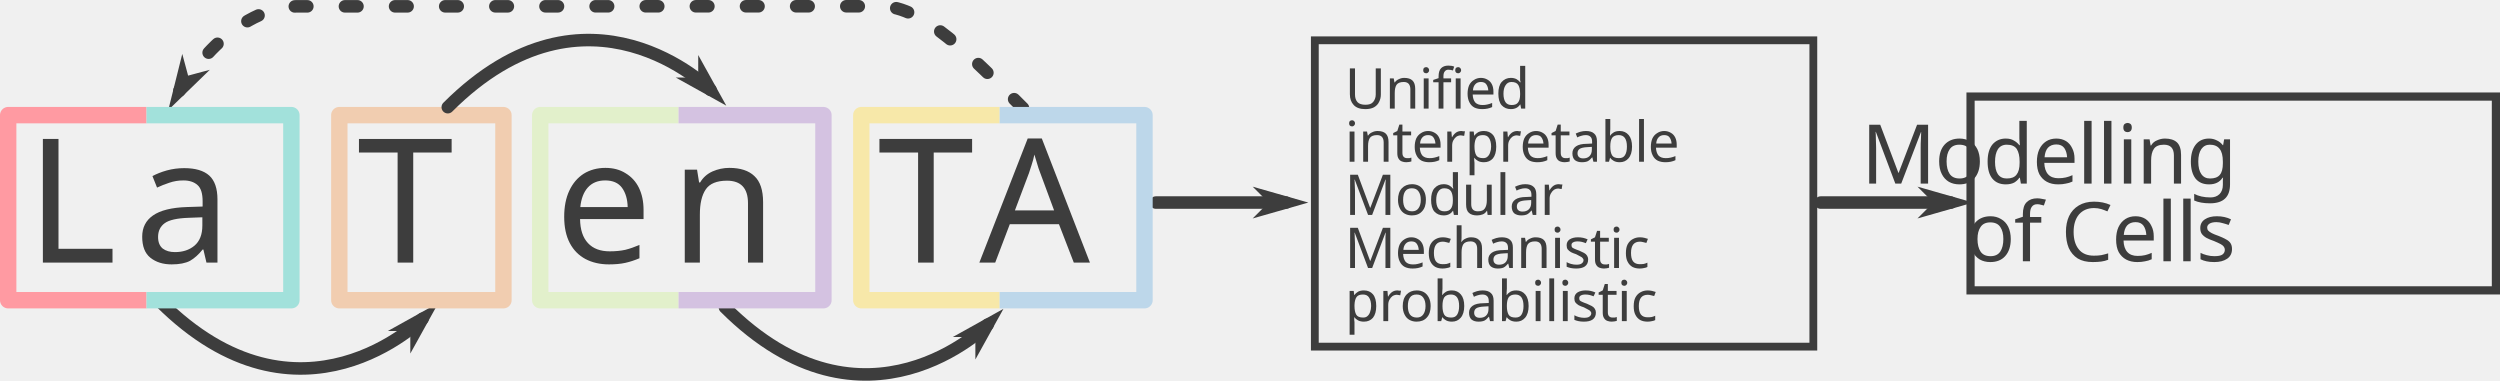
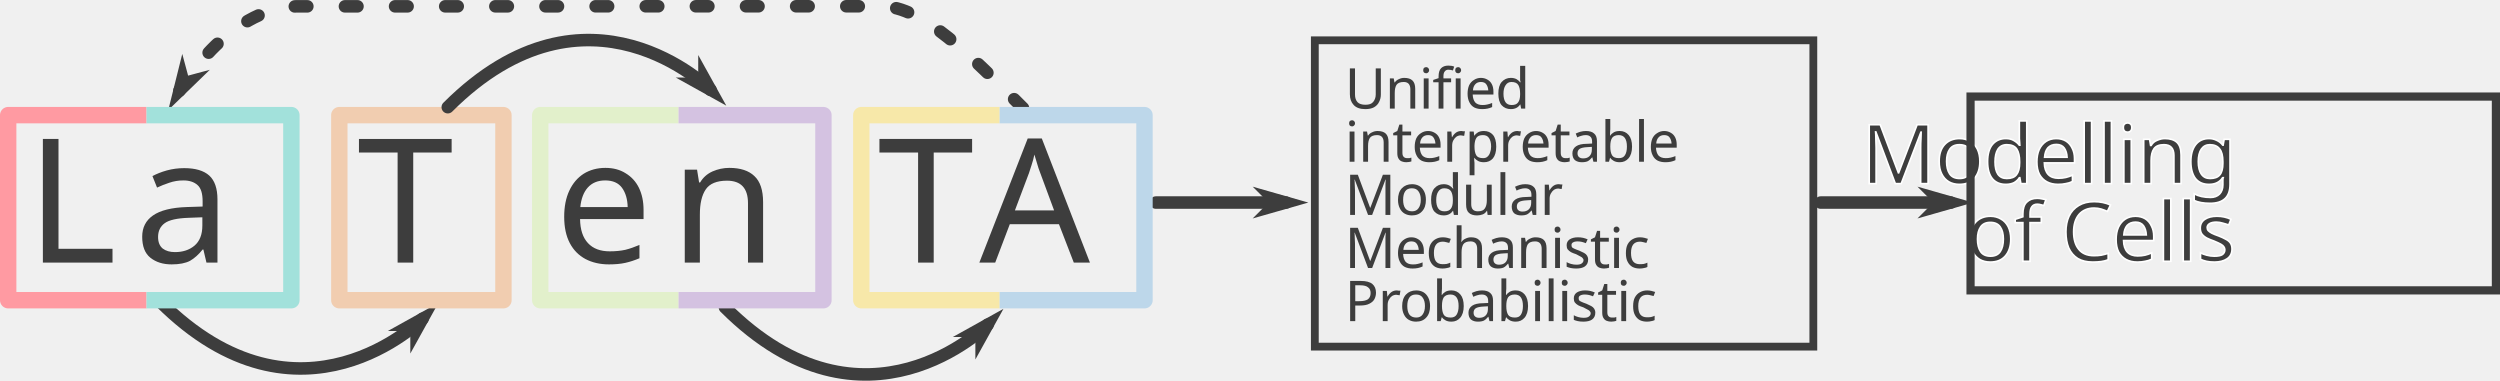
- <svg xmlns="http://www.w3.org/2000/svg" width="152.596mm" height="23.232mm" viewBox="0 0 152.596 23.232" version="1.1" id="svg8">
+ <svg xmlns="http://www.w3.org/2000/svg" xmlns:xlink="http://www.w3.org/1999/xlink" id="svg8" version="1.1" viewBox="0 0 152.596 23.232" height="23.232mm" width="152.596mm">
  <defs id="defs2">
-     <marker orient="auto" refY="0" refX="0" id="Arrow1Send" style="overflow:visible">
-       <path id="path1040" d="M 0,0 5,-5 -12.5,0 5,5 Z" style="fill:#3d3d3d;fill-opacity:1;fill-rule:evenodd;stroke:#3d3d3d;stroke-width:1pt;stroke-opacity:1" transform="matrix(-0.2,0,0,-0.2,-1.2,0)" />
+     <linearGradient id="linearGradient964">
+       <stop id="stop960" offset="0" style="stop-color:#000000;stop-opacity:1;" />
+       <stop id="stop962" offset="1" style="stop-color:#000000;stop-opacity:0;" />
+     </linearGradient>
+     <marker style="overflow:visible" id="Arrow1Send" refX="0" refY="0" orient="auto">
+       <path transform="matrix(-0.2,0,0,-0.2,-1.2,0)" style="fill:#3d3d3d;fill-opacity:1;fill-rule:evenodd;stroke:#3d3d3d;stroke-width:1pt;stroke-opacity:1" d="M 0,0 5,-5 -12.5,0 5,5 Z" id="path1040" />
    </marker>
-     <marker orient="auto" refY="0" refX="0" id="Arrow1Send-6" style="overflow:visible">
-       <path id="path1040-2" d="M 0,0 5,-5 -12.5,0 5,5 Z" style="fill:#3d3d3d;fill-opacity:1;fill-rule:evenodd;stroke:#3d3d3d;stroke-width:1pt;stroke-opacity:1" transform="matrix(-0.2,0,0,-0.2,-1.2,0)" />
+     <marker style="overflow:visible" id="Arrow1Send-6" refX="0" refY="0" orient="auto">
+       <path transform="matrix(-0.2,0,0,-0.2,-1.2,0)" style="fill:#3d3d3d;fill-opacity:1;fill-rule:evenodd;stroke:#3d3d3d;stroke-width:1pt;stroke-opacity:1" d="M 0,0 5,-5 -12.5,0 5,5 Z" id="path1040-2" />
    </marker>
-     <marker orient="auto" refY="0" refX="0" id="Arrow1Send-6-1-9" style="overflow:visible">
-       <path id="path1040-2-8-2" d="M 0,0 5,-5 -12.5,0 5,5 Z" style="fill:#3d3d3d;fill-opacity:1;fill-rule:evenodd;stroke:#3d3d3d;stroke-width:1pt;stroke-opacity:1" transform="matrix(-0.2,0,0,-0.2,-1.2,0)" />
+     <marker style="overflow:visible" id="Arrow1Send-6-1-9" refX="0" refY="0" orient="auto">
+       <path transform="matrix(-0.2,0,0,-0.2,-1.2,0)" style="fill:#3d3d3d;fill-opacity:1;fill-rule:evenodd;stroke:#3d3d3d;stroke-width:1pt;stroke-opacity:1" d="M 0,0 5,-5 -12.5,0 5,5 Z" id="path1040-2-8-2" />
    </marker>
-     <marker orient="auto" refY="0" refX="0" id="Arrow1Send-6-5" style="overflow:visible">
-       <path id="path1040-2-9" d="M 0,0 5,-5 -12.5,0 5,5 Z" style="fill:#3d3d3d;fill-opacity:1;fill-rule:evenodd;stroke:#3d3d3d;stroke-width:1pt;stroke-opacity:1" transform="matrix(-0.2,0,0,-0.2,-1.2,0)" />
+     <marker style="overflow:visible" id="Arrow1Send-6-5" refX="0" refY="0" orient="auto">
+       <path transform="matrix(-0.2,0,0,-0.2,-1.2,0)" style="fill:#3d3d3d;fill-opacity:1;fill-rule:evenodd;stroke:#3d3d3d;stroke-width:1pt;stroke-opacity:1" d="M 0,0 5,-5 -12.5,0 5,5 Z" id="path1040-2-9" />
    </marker>
-     <marker style="overflow:visible" id="Arrow1Send-6-4" refX="0" refY="0" orient="auto">
-       <path transform="matrix(-0.2,0,0,-0.2,-1.2,0)" style="fill:#3d3d3d;fill-opacity:1;fill-rule:evenodd;stroke:#3d3d3d;stroke-width:1pt;stroke-opacity:1" d="M 0,0 5,-5 -12.5,0 5,5 Z" id="path1040-2-7" />
+     <marker orient="auto" refY="0" refX="0" id="Arrow1Send-6-4" style="overflow:visible">
+       <path id="path1040-2-7" d="M 0,0 5,-5 -12.5,0 5,5 Z" style="fill:#3d3d3d;fill-opacity:1;fill-rule:evenodd;stroke:#3d3d3d;stroke-width:1pt;stroke-opacity:1" transform="matrix(-0.2,0,0,-0.2,-1.2,0)" />
    </marker>
-     <marker orient="auto" refY="0" refX="0" id="Arrow1Send-6-4-6" style="overflow:visible">
-       <path id="path1040-2-7-7" d="M 0,0 5,-5 -12.5,0 5,5 Z" style="fill:#3d3d3d;fill-opacity:1;fill-rule:evenodd;stroke:#3d3d3d;stroke-width:1pt;stroke-opacity:1" transform="matrix(-0.2,0,0,-0.2,-1.2,0)" />
+     <marker style="overflow:visible" id="Arrow1Send-6-4-6" refX="0" refY="0" orient="auto">
+       <path transform="matrix(-0.2,0,0,-0.2,-1.2,0)" style="fill:#3d3d3d;fill-opacity:1;fill-rule:evenodd;stroke:#3d3d3d;stroke-width:1pt;stroke-opacity:1" d="M 0,0 5,-5 -12.5,0 5,5 Z" id="path1040-2-7-7" />
    </marker>
-     <marker style="overflow:visible" id="Arrow1Send-6-4-6-9" refX="0" refY="0" orient="auto">
-       <path transform="matrix(-0.2,0,0,-0.2,-1.2,0)" style="fill:#3d3d3d;fill-opacity:1;fill-rule:evenodd;stroke:#3d3d3d;stroke-width:1pt;stroke-opacity:1" d="M 0,0 5,-5 -12.5,0 5,5 Z" id="path1040-2-7-7-9" />
+     <marker orient="auto" refY="0" refX="0" id="Arrow1Send-6-4-6-9" style="overflow:visible">
+       <path id="path1040-2-7-7-9" d="M 0,0 5,-5 -12.5,0 5,5 Z" style="fill:#3d3d3d;fill-opacity:1;fill-rule:evenodd;stroke:#3d3d3d;stroke-width:1pt;stroke-opacity:1" transform="matrix(-0.2,0,0,-0.2,-1.2,0)" />
    </marker>
-     <marker style="overflow:visible" id="Arrow1Send-6-4-6-6" refX="0" refY="0" orient="auto">
-       <path transform="matrix(-0.2,0,0,-0.2,-1.2,0)" style="fill:#3d3d3d;fill-opacity:1;fill-rule:evenodd;stroke:#3d3d3d;stroke-width:1pt;stroke-opacity:1" d="M 0,0 5,-5 -12.5,0 5,5 Z" id="path1040-2-7-7-1" />
+     <marker orient="auto" refY="0" refX="0" id="Arrow1Send-6-4-6-6" style="overflow:visible">
+       <path id="path1040-2-7-7-1" d="M 0,0 5,-5 -12.5,0 5,5 Z" style="fill:#3d3d3d;fill-opacity:1;fill-rule:evenodd;stroke:#3d3d3d;stroke-width:1pt;stroke-opacity:1" transform="matrix(-0.2,0,0,-0.2,-1.2,0)" />
    </marker>
-     <marker style="overflow:visible" id="Arrow1Send-6-4-6-5" refX="0" refY="0" orient="auto">
-       <path transform="matrix(-0.2,0,0,-0.2,-1.2,0)" style="fill:#3d3d3d;fill-opacity:1;fill-rule:evenodd;stroke:#3d3d3d;stroke-width:1pt;stroke-opacity:1" d="M 0,0 5,-5 -12.5,0 5,5 Z" id="path1040-2-7-7-3" />
+     <marker orient="auto" refY="0" refX="0" id="Arrow1Send-6-4-6-5" style="overflow:visible">
+       <path id="path1040-2-7-7-3" d="M 0,0 5,-5 -12.5,0 5,5 Z" style="fill:#3d3d3d;fill-opacity:1;fill-rule:evenodd;stroke:#3d3d3d;stroke-width:1pt;stroke-opacity:1" transform="matrix(-0.2,0,0,-0.2,-1.2,0)" />
    </marker>
+     <linearGradient gradientUnits="userSpaceOnUse" y2="12.033" x2="109.109" y1="12.033" x1="82.196" id="linearGradient966" xlink:href="#linearGradient964" />
  </defs>
-   <g style="display:none" id="layer2">
-     <rect style="fill:#ffffff;fill-opacity:0.01;stroke:none;stroke-width:0.517" id="rect901" width="73.198" height="73.198" x="-1.621" y="-24.602" />
+   <g id="layer2" style="display:none">
+     <rect y="-24.602" x="-1.621" height="73.198" width="73.198" id="rect901" style="fill:#ffffff;fill-opacity:0.01;stroke:none;stroke-width:0.517" />
  </g>
-   <g style="display:inline" id="layer3">
-     <rect y="2.459" x="80.255" height="18.697" width="30.428" id="rect910-7-5-9-0" style="opacity:1;fill:#eeeeee;fill-opacity:1;stroke:#3d3d3d;stroke-width:0.476;stroke-linecap:round;stroke-linejoin:miter;stroke-miterlimit:4;stroke-dasharray:none;stroke-dashoffset:0;stroke-opacity:1" />
-     <path style="opacity:1;fill:none;fill-opacity:1;stroke:#3d3d3d;stroke-width:0.765;stroke-linecap:round;stroke-linejoin:miter;stroke-miterlimit:4;stroke-dasharray:none;stroke-dashoffset:0;stroke-opacity:1;marker-end:url(#Arrow1Send-6-4-6)" d="m 70.554,12.364 h 7.939" id="path1013-6-8" />
-     <text id="text887-3-5-6-0-4" y="6.629" x="82.083" style="font-style:normal;font-weight:normal;font-size:8.596px;line-height:0.3;font-family:sans-serif;letter-spacing:-0.059px;word-spacing:0px;fill:#3d3d3d;fill-opacity:1;stroke:none;stroke-width:0.186" xml:space="preserve">
-       <tspan style="font-style:normal;font-variant:normal;font-weight:normal;font-stretch:normal;font-size:3.438px;line-height:0.3;font-family:'Silverstone Sans';-inkscape-font-specification:'Silverstone Sans';fill:#3d3d3d;fill-opacity:1;stroke-width:0.186" y="6.629" x="82.083" id="tspan885-6-3-2-9-5">Unified</tspan>
-       <tspan id="tspan1031" style="font-style:normal;font-variant:normal;font-weight:normal;font-stretch:normal;font-size:3.438px;line-height:0.3;font-family:'Silverstone Sans';-inkscape-font-specification:'Silverstone Sans';fill:#3d3d3d;fill-opacity:1;stroke-width:0.186" y="9.872" x="82.083">interpretable</tspan>
-       <tspan id="tspan1262" style="font-style:normal;font-variant:normal;font-weight:normal;font-stretch:normal;font-size:3.438px;line-height:0.3;font-family:'Silverstone Sans';-inkscape-font-specification:'Silverstone Sans';fill:#3d3d3d;fill-opacity:1;stroke-width:0.186" y="13.116" x="82.083">Modular</tspan>
-       <tspan id="tspan1029" style="font-style:normal;font-variant:normal;font-weight:normal;font-stretch:normal;font-size:3.438px;line-height:0.3;font-family:'Silverstone Sans';-inkscape-font-specification:'Silverstone Sans';fill:#3d3d3d;fill-opacity:1;stroke-width:0.186" y="16.359" x="82.083">Mechanistic</tspan>
-       <tspan style="font-style:normal;font-variant:normal;font-weight:normal;font-stretch:normal;font-size:3.438px;line-height:0.3;font-family:'Silverstone Sans';-inkscape-font-specification:'Silverstone Sans';fill:#3d3d3d;fill-opacity:1;stroke-width:0.186" y="19.602" x="82.083" id="tspan6737">probabilistic</tspan>
+   <g id="layer3" style="display:inline">
+     <rect style="opacity:1;fill:#eeeeee;fill-opacity:1;stroke:#3d3d3d;stroke-width:0.476;stroke-linecap:round;stroke-linejoin:miter;stroke-miterlimit:4;stroke-dasharray:none;stroke-dashoffset:0;stroke-opacity:1" id="rect910-7-5-9-0" width="30.428" height="18.697" x="80.255" y="2.459" />
+     <path id="path1013-6-8" d="m 70.554,12.364 h 7.939" style="opacity:1;fill:none;fill-opacity:1;stroke:#3d3d3d;stroke-width:0.765;stroke-linecap:round;stroke-linejoin:miter;stroke-miterlimit:4;stroke-dasharray:none;stroke-dashoffset:0;stroke-opacity:1;marker-end:url(#Arrow1Send-6-4-6)" />
+     <text xml:space="preserve" style="font-style:normal;font-weight:normal;font-size:8.596px;line-height:0.3;font-family:sans-serif;letter-spacing:-0.059px;word-spacing:0px;fill:#3d3d3d;fill-opacity:1;stroke:#eeeeee;stroke-width:0.186;stroke-miterlimit:4;stroke-dasharray:none;stroke-opacity:1" x="82.083" y="6.629" id="text887-3-5-6-0-4">
+       <tspan id="tspan885-6-3-2-9-5" x="82.083" y="6.629" style="font-style:normal;font-variant:normal;font-weight:normal;font-stretch:normal;font-size:3.438px;line-height:0.3;font-family:'Silverstone Sans';-inkscape-font-specification:'Silverstone Sans';fill:#3d3d3d;fill-opacity:1;stroke:none;stroke-width:0.186;stroke-miterlimit:4;stroke-dasharray:none;stroke-opacity:1">Unified</tspan>
+       <tspan x="82.083" y="9.872" style="font-style:normal;font-variant:normal;font-weight:normal;font-stretch:normal;font-size:3.438px;line-height:0.3;font-family:'Silverstone Sans';-inkscape-font-specification:'Silverstone Sans';fill:#3d3d3d;fill-opacity:1;stroke:none;stroke-width:0.186;stroke-miterlimit:4;stroke-dasharray:none;stroke-opacity:1" id="tspan1031">interpretable</tspan>
+       <tspan x="82.083" y="13.116" style="font-style:normal;font-variant:normal;font-weight:normal;font-stretch:normal;font-size:3.438px;line-height:0.3;font-family:'Silverstone Sans';-inkscape-font-specification:'Silverstone Sans';fill:#3d3d3d;fill-opacity:1;stroke:none;stroke-width:0.186;stroke-miterlimit:4;stroke-dasharray:none;stroke-opacity:1" id="tspan1262">Modular</tspan>
+       <tspan x="82.083" y="16.359" style="font-style:normal;font-variant:normal;font-weight:normal;font-stretch:normal;font-size:3.438px;line-height:0.3;font-family:'Silverstone Sans';-inkscape-font-specification:'Silverstone Sans';fill:#3d3d3d;fill-opacity:1;stroke:none;stroke-width:0.186;stroke-miterlimit:4;stroke-dasharray:none;stroke-opacity:1" id="tspan1029">Mechanistic</tspan>
+       <tspan id="tspan6737" x="82.083" y="19.602" style="font-style:normal;font-variant:normal;font-weight:normal;font-stretch:normal;font-size:3.438px;line-height:0.3;font-family:'Silverstone Sans';-inkscape-font-specification:'Silverstone Sans';fill:#3d3d3d;fill-opacity:1;stroke:none;stroke-width:0.186;stroke-miterlimit:4;stroke-dasharray:none;stroke-opacity:1">Probabilistic</tspan>
    </text>
-     <text xml:space="preserve" style="font-style:normal;font-weight:normal;font-size:12.567px;line-height:0.3;font-family:sans-serif;letter-spacing:-0.087px;word-spacing:0px;display:inline;fill:#3d3d3d;fill-opacity:1;stroke:none;stroke-width:0.186" x="136.254" y="11.205" id="text887-3-5-6-0-4-3">
-       <tspan id="tspan6737-3" x="136.254" y="11.205" style="font-style:normal;font-variant:normal;font-weight:normal;font-stretch:normal;font-size:5.027px;line-height:0.3;font-family:'Silverstone Sans';-inkscape-font-specification:'Silverstone Sans';text-align:center;text-anchor:middle;fill:#3d3d3d;fill-opacity:1;stroke-width:0.186">Modelling</tspan>
-       <tspan id="tspan1097" x="136.21" y="15.947" style="font-style:normal;font-variant:normal;font-weight:normal;font-stretch:normal;font-size:5.027px;line-height:0.3;font-family:'Silverstone Sans';-inkscape-font-specification:'Silverstone Sans';text-align:center;text-anchor:middle;fill:#3d3d3d;fill-opacity:1;stroke-width:0.186">of Cells</tspan>
+     <text id="text887-3-5-6-0-4-3" y="11.205" x="136.254" style="font-style:normal;font-weight:normal;font-size:12.567px;line-height:0.3;font-family:sans-serif;letter-spacing:-0.087px;word-spacing:0px;display:inline;fill:#3d3d3d;fill-opacity:1;stroke:#ffffff;stroke-width:0.1;stroke-opacity:1;stroke-miterlimit:4;stroke-dasharray:none" xml:space="preserve">
+       <tspan style="font-style:normal;font-variant:normal;font-weight:normal;font-stretch:normal;font-size:5.027px;line-height:0.3;font-family:'Silverstone Sans';-inkscape-font-specification:'Silverstone Sans';text-align:center;text-anchor:middle;fill:#3d3d3d;fill-opacity:1;stroke-width:0.1;stroke:#ffffff;stroke-opacity:1;stroke-miterlimit:4;stroke-dasharray:none" y="11.205" x="136.254" id="tspan6737-3">Modelling</tspan>
+       <tspan style="font-style:normal;font-variant:normal;font-weight:normal;font-stretch:normal;font-size:5.027px;line-height:0.3;font-family:'Silverstone Sans';-inkscape-font-specification:'Silverstone Sans';text-align:center;text-anchor:middle;fill:#3d3d3d;fill-opacity:1;stroke-width:0.1;stroke:#ffffff;stroke-opacity:1;stroke-miterlimit:4;stroke-dasharray:none" y="15.947" x="136.21" id="tspan1097">of Cells</tspan>
    </text>
-     <rect style="display:inline;opacity:1;fill:none;fill-opacity:1;stroke:#3d3d3d;stroke-width:0.5;stroke-linecap:round;stroke-linejoin:miter;stroke-miterlimit:4;stroke-dasharray:none;stroke-dashoffset:0;stroke-opacity:1" id="rect910-7-5-9-0-8" width="32.067" height="11.829" x="120.279" y="5.893" />
-     <path id="path1013-6-8-9" d="m 111.133,12.364 h 7.939" style="display:inline;opacity:1;fill:none;fill-opacity:1;stroke:#3d3d3d;stroke-width:0.765;stroke-linecap:round;stroke-linejoin:miter;stroke-miterlimit:4;stroke-dasharray:none;stroke-dashoffset:0;stroke-opacity:1;marker-end:url(#Arrow1Send-6-4-6-5)" />
+     <rect y="5.893" x="120.279" height="11.829" width="32.067" id="rect910-7-5-9-0-8" style="display:inline;opacity:1;fill:none;fill-opacity:1;stroke:#3d3d3d;stroke-width:0.5;stroke-linecap:round;stroke-linejoin:miter;stroke-miterlimit:4;stroke-dasharray:none;stroke-dashoffset:0;stroke-opacity:1" />
+     <path style="display:inline;opacity:1;fill:none;fill-opacity:1;stroke:#3d3d3d;stroke-width:0.765;stroke-linecap:round;stroke-linejoin:miter;stroke-miterlimit:4;stroke-dasharray:none;stroke-dashoffset:0;stroke-opacity:1;marker-end:url(#Arrow1Send-6-4-6-5)" d="m 111.133,12.364 h 7.939" id="path1013-6-8-9" />
  </g>
-   <g id="layer1" transform="translate(-36.21093,-39.06523)">
-     <path style="opacity:1;fill:none;fill-opacity:1;stroke:#3d3d3d;stroke-width:0.765;stroke-linecap:round;stroke-linejoin:miter;stroke-miterlimit:4;stroke-dasharray:none;stroke-dashoffset:0;stroke-opacity:1;marker-end:url(#Arrow1Send)" d="m 45.97,57.46 c 8.553,8.553 16.036,1.058 16.036,1.058" id="path1013" />
+   <g transform="translate(-36.21093,-39.06523)" id="layer1">
+     <path id="path1013" d="m 45.97,57.46 c 8.553,8.553 16.036,1.058 16.036,1.058" style="opacity:1;fill:none;fill-opacity:1;stroke:#3d3d3d;stroke-width:0.765;stroke-linecap:round;stroke-linejoin:miter;stroke-miterlimit:4;stroke-dasharray:none;stroke-dashoffset:0;stroke-opacity:1;marker-end:url(#Arrow1Send)" />
    <g id="g1011">
-       <path style="opacity:1;fill:none;fill-opacity:0.941;stroke:#ff9aa2;stroke-width:1;stroke-linecap:butt;stroke-linejoin:round;stroke-miterlimit:4;stroke-dasharray:none;stroke-dashoffset:0;stroke-opacity:1" d="m 45.155,57.39 h -8.444 V 46.092 h 8.444" id="rect910" />
-       <text id="text887-3" y="55.095" x="37.798" style="font-style:normal;font-weight:normal;font-size:10.583px;line-height:1.25;font-family:sans-serif;letter-spacing:0px;word-spacing:0px;fill:#3d3d3d;fill-opacity:1;stroke:none;stroke-width:0.265" xml:space="preserve">
-         <tspan style="font-style:normal;font-variant:normal;font-weight:normal;font-stretch:normal;font-family:'Silverstone Sans';-inkscape-font-specification:'Silverstone Sans';letter-spacing:1.064px;fill:#3d3d3d;fill-opacity:1;stroke-width:0.265" y="55.095" x="37.798" id="tspan885-6">La</tspan>
+       <path id="rect910" d="m 45.155,57.39 h -8.444 V 46.092 h 8.444" style="opacity:1;fill:none;fill-opacity:0.941;stroke:#ff9aa2;stroke-width:1;stroke-linecap:butt;stroke-linejoin:round;stroke-miterlimit:4;stroke-dasharray:none;stroke-dashoffset:0;stroke-opacity:1" />
+       <text xml:space="preserve" style="font-style:normal;font-weight:normal;font-size:10.583px;line-height:1.25;font-family:sans-serif;letter-spacing:0px;word-spacing:0px;fill:#3d3d3d;fill-opacity:1;stroke:none;stroke-width:0.265" x="37.798" y="55.095" id="text887-3">
+         <tspan id="tspan885-6" x="37.798" y="55.095" style="font-style:normal;font-variant:normal;font-weight:normal;font-stretch:normal;font-family:'Silverstone Sans';-inkscape-font-specification:'Silverstone Sans';letter-spacing:1.064px;fill:#3d3d3d;fill-opacity:1;stroke-width:0.265">La</tspan>
      </text>
-       <text xml:space="preserve" style="font-style:normal;font-variant:normal;font-weight:normal;font-stretch:normal;font-size:10.583px;line-height:1.25;font-family:Arial;-inkscape-font-specification:Arial;letter-spacing:0px;word-spacing:0px;fill:#000000;fill-opacity:1;stroke:none;stroke-width:0.265" x="46.69" y="27.141" id="text985">
-         <tspan id="tspan983" x="46.69" y="27.141" style="font-style:normal;font-variant:normal;font-weight:normal;font-stretch:normal;font-family:Arial;-inkscape-font-specification:Arial;stroke-width:0.265" />
+       <text id="text985" y="27.141" x="46.69" style="font-style:normal;font-variant:normal;font-weight:normal;font-stretch:normal;font-size:10.583px;line-height:1.25;font-family:Arial;-inkscape-font-specification:Arial;letter-spacing:0px;word-spacing:0px;fill:#000000;fill-opacity:1;stroke:none;stroke-width:0.265" xml:space="preserve">
+         <tspan style="font-style:normal;font-variant:normal;font-weight:normal;font-stretch:normal;font-family:Arial;-inkscape-font-specification:Arial;stroke-width:0.265" y="27.141" x="46.69" id="tspan983" />
      </text>
    </g>
    <g id="g996">
-       <rect y="46.092" x="56.923" height="11.298" width="10.016" id="rect910-7" style="opacity:1;fill:none;fill-opacity:0.941;stroke:#f1cdb0;stroke-width:1;stroke-linecap:round;stroke-linejoin:round;stroke-miterlimit:4;stroke-dasharray:none;stroke-dashoffset:0;stroke-opacity:1" />
-       <text id="text887-3-5" y="55.095" x="58.01" style="font-style:normal;font-weight:normal;font-size:10.583px;line-height:1.25;font-family:sans-serif;letter-spacing:0px;word-spacing:0px;fill:#3d3d3d;fill-opacity:1;stroke:none;stroke-width:0.265" xml:space="preserve">
-         <tspan style="font-style:normal;font-variant:normal;font-weight:normal;font-stretch:normal;font-family:'Silverstone Sans';-inkscape-font-specification:'Silverstone Sans';letter-spacing:1.064px;fill:#3d3d3d;fill-opacity:1;stroke-width:0.265" y="55.095" x="58.01" id="tspan885-6-3">T</tspan>
+       <rect style="opacity:1;fill:none;fill-opacity:0.941;stroke:#f1cdb0;stroke-width:1;stroke-linecap:round;stroke-linejoin:round;stroke-miterlimit:4;stroke-dasharray:none;stroke-dashoffset:0;stroke-opacity:1" id="rect910-7" width="10.016" height="11.298" x="56.923" y="46.092" />
+       <text xml:space="preserve" style="font-style:normal;font-weight:normal;font-size:10.583px;line-height:1.25;font-family:sans-serif;letter-spacing:0px;word-spacing:0px;fill:#3d3d3d;fill-opacity:1;stroke:none;stroke-width:0.265" x="58.01" y="55.095" id="text887-3-5">
+         <tspan id="tspan885-6-3" x="58.01" y="55.095" style="font-style:normal;font-variant:normal;font-weight:normal;font-stretch:normal;font-family:'Silverstone Sans';-inkscape-font-specification:'Silverstone Sans';letter-spacing:1.064px;fill:#3d3d3d;fill-opacity:1;stroke-width:0.265">T</tspan>
      </text>
    </g>
    <g id="g1006">
-       <text id="text887-3-5-6-1" y="55.095" x="89.782" style="font-style:normal;font-weight:normal;font-size:10.583px;line-height:1.25;font-family:sans-serif;letter-spacing:0px;word-spacing:0px;fill:#3d3d3d;fill-opacity:1;stroke:none;stroke-width:0.265" xml:space="preserve">
-         <tspan style="font-style:normal;font-variant:normal;font-weight:normal;font-stretch:normal;font-family:'Silverstone Sans';-inkscape-font-specification:'Silverstone Sans';letter-spacing:1.064px;fill:#3d3d3d;fill-opacity:1;stroke-width:0.265" y="55.095" x="89.782" id="tspan885-6-3-2-2">TA</tspan>
+       <text xml:space="preserve" style="font-style:normal;font-weight:normal;font-size:10.583px;line-height:1.25;font-family:sans-serif;letter-spacing:0px;word-spacing:0px;fill:#3d3d3d;fill-opacity:1;stroke:none;stroke-width:0.265" x="89.782" y="55.095" id="text887-3-5-6-1">
+         <tspan id="tspan885-6-3-2-2" x="89.782" y="55.095" style="font-style:normal;font-variant:normal;font-weight:normal;font-stretch:normal;font-family:'Silverstone Sans';-inkscape-font-specification:'Silverstone Sans';letter-spacing:1.064px;fill:#3d3d3d;fill-opacity:1;stroke-width:0.265">TA</tspan>
      </text>
    </g>
    <g id="g4985">
-       <text id="text887-3-5-6-0" y="55.095" x="70.07" style="font-style:normal;font-weight:normal;font-size:10.583px;line-height:1.25;font-family:sans-serif;letter-spacing:0px;word-spacing:0px;fill:#3d3d3d;fill-opacity:1;stroke:none;stroke-width:0.265" xml:space="preserve">
-         <tspan style="font-style:normal;font-variant:normal;font-weight:normal;font-stretch:normal;font-family:'Silverstone Sans';-inkscape-font-specification:'Silverstone Sans';letter-spacing:1.064px;fill:#3d3d3d;fill-opacity:1;stroke-width:0.265" y="55.095" x="70.07" id="tspan885-6-3-2-9">en</tspan>
+       <text xml:space="preserve" style="font-style:normal;font-weight:normal;font-size:10.583px;line-height:1.25;font-family:sans-serif;letter-spacing:0px;word-spacing:0px;fill:#3d3d3d;fill-opacity:1;stroke:none;stroke-width:0.265" x="70.07" y="55.095" id="text887-3-5-6-0">
+         <tspan id="tspan885-6-3-2-9" x="70.07" y="55.095" style="font-style:normal;font-variant:normal;font-weight:normal;font-stretch:normal;font-family:'Silverstone Sans';-inkscape-font-specification:'Silverstone Sans';letter-spacing:1.064px;fill:#3d3d3d;fill-opacity:1;stroke-width:0.265">en</tspan>
      </text>
    </g>
-     <path style="opacity:1;fill:none;fill-opacity:1;stroke:#3d3d3d;stroke-width:0.765;stroke-linecap:round;stroke-linejoin:miter;stroke-miterlimit:4;stroke-dasharray:none;stroke-dashoffset:0;stroke-opacity:1;marker-end:url(#Arrow1Send-6)" d="M 63.543,45.607 C 72.096,37.055 79.579,44.549 79.579,44.549" id="path1013-6" />
-     <path style="opacity:1;fill:none;fill-opacity:1;stroke:#3d3d3d;stroke-width:0.765;stroke-linecap:round;stroke-linejoin:miter;stroke-miterlimit:4;stroke-dasharray:0.765, 2.295;stroke-dashoffset:0;stroke-opacity:1;marker-end:url(#Arrow1Send-6-1-9)" d="m 98.653,45.66 c -3.13,-3.13 -6.117,-6.228 -8.646,-6.213 -0.095,5.56e-4 -35.644,0.003 -35.738,0.006 -4.227,0.149 -7.106,5.149 -7.106,5.149" id="path1013-6-7-0" />
-     <path style="opacity:1;fill:none;fill-opacity:1;stroke:#3d3d3d;stroke-width:0.765;stroke-linecap:round;stroke-linejoin:miter;stroke-miterlimit:4;stroke-dasharray:none;stroke-dashoffset:0;stroke-opacity:1;marker-end:url(#Arrow1Send-6-5)" d="m 80.46,57.824 c 8.553,8.553 16.036,1.058 16.036,1.058" id="path1013-6-2" />
-     <path style="opacity:1;fill:none;fill-opacity:0.941;stroke:#a2e1db;stroke-width:1;stroke-linecap:butt;stroke-linejoin:round;stroke-miterlimit:4;stroke-dasharray:none;stroke-dashoffset:0;stroke-opacity:1" d="m 45.155,57.39 h 8.841 V 46.092 h -8.841" id="rect910-3" />
-     <path style="opacity:1;fill:none;fill-opacity:0.941;stroke:#e2f0cb;stroke-width:1;stroke-linecap:butt;stroke-linejoin:round;stroke-miterlimit:4;stroke-dasharray:none;stroke-dashoffset:0;stroke-opacity:1" d="m 77.63,57.39 h -8.444 V 46.092 h 8.444" id="rect910-6" />
-     <path style="opacity:1;fill:none;fill-opacity:0.941;stroke:#d4c2e1;stroke-width:1;stroke-linecap:butt;stroke-linejoin:round;stroke-miterlimit:4;stroke-dasharray:none;stroke-dashoffset:0;stroke-opacity:1" d="m 77.63,57.39 h 8.841 V 46.092 h -8.841" id="rect910-3-7" />
-     <path style="opacity:1;fill:none;fill-opacity:0.941;stroke:#f7e8a9;stroke-width:1;stroke-linecap:butt;stroke-linejoin:round;stroke-miterlimit:4;stroke-dasharray:none;stroke-dashoffset:0;stroke-opacity:1" d="m 97.228,57.39 h -8.444 V 46.092 h 8.444" id="rect910-6-5" />
-     <path style="opacity:1;fill:none;fill-opacity:0.941;stroke:#bdd7ea;stroke-width:1;stroke-linecap:butt;stroke-linejoin:round;stroke-miterlimit:4;stroke-dasharray:none;stroke-dashoffset:0;stroke-opacity:1" d="m 97.228,57.39 h 8.841 V 46.092 h -8.841" id="rect910-3-7-3" />
+     <path id="path1013-6" d="M 63.543,45.607 C 72.096,37.055 79.579,44.549 79.579,44.549" style="opacity:1;fill:none;fill-opacity:1;stroke:#3d3d3d;stroke-width:0.765;stroke-linecap:round;stroke-linejoin:miter;stroke-miterlimit:4;stroke-dasharray:none;stroke-dashoffset:0;stroke-opacity:1;marker-end:url(#Arrow1Send-6)" />
+     <path id="path1013-6-7-0" d="m 98.653,45.66 c -3.13,-3.13 -6.117,-6.228 -8.646,-6.213 -0.095,5.56e-4 -35.644,0.003 -35.738,0.006 -4.227,0.149 -7.106,5.149 -7.106,5.149" style="opacity:1;fill:none;fill-opacity:1;stroke:#3d3d3d;stroke-width:0.765;stroke-linecap:round;stroke-linejoin:miter;stroke-miterlimit:4;stroke-dasharray:0.765, 2.295;stroke-dashoffset:0;stroke-opacity:1;marker-end:url(#Arrow1Send-6-1-9)" />
+     <path id="path1013-6-2" d="m 80.46,57.824 c 8.553,8.553 16.036,1.058 16.036,1.058" style="opacity:1;fill:none;fill-opacity:1;stroke:#3d3d3d;stroke-width:0.765;stroke-linecap:round;stroke-linejoin:miter;stroke-miterlimit:4;stroke-dasharray:none;stroke-dashoffset:0;stroke-opacity:1;marker-end:url(#Arrow1Send-6-5)" />
+     <path id="rect910-3" d="m 45.155,57.39 h 8.841 V 46.092 h -8.841" style="opacity:1;fill:none;fill-opacity:0.941;stroke:#a2e1db;stroke-width:1;stroke-linecap:butt;stroke-linejoin:round;stroke-miterlimit:4;stroke-dasharray:none;stroke-dashoffset:0;stroke-opacity:1" />
+     <path id="rect910-6" d="m 77.63,57.39 h -8.444 V 46.092 h 8.444" style="opacity:1;fill:none;fill-opacity:0.941;stroke:#e2f0cb;stroke-width:1;stroke-linecap:butt;stroke-linejoin:round;stroke-miterlimit:4;stroke-dasharray:none;stroke-dashoffset:0;stroke-opacity:1" />
+     <path id="rect910-3-7" d="m 77.63,57.39 h 8.841 V 46.092 h -8.841" style="opacity:1;fill:none;fill-opacity:0.941;stroke:#d4c2e1;stroke-width:1;stroke-linecap:butt;stroke-linejoin:round;stroke-miterlimit:4;stroke-dasharray:none;stroke-dashoffset:0;stroke-opacity:1" />
+     <path id="rect910-6-5" d="m 97.228,57.39 h -8.444 V 46.092 h 8.444" style="opacity:1;fill:none;fill-opacity:0.941;stroke:#f7e8a9;stroke-width:1;stroke-linecap:butt;stroke-linejoin:round;stroke-miterlimit:4;stroke-dasharray:none;stroke-dashoffset:0;stroke-opacity:1" />
+     <path id="rect910-3-7-3" d="m 97.228,57.39 h 8.841 V 46.092 h -8.841" style="opacity:1;fill:none;fill-opacity:0.941;stroke:#bdd7ea;stroke-width:1;stroke-linecap:butt;stroke-linejoin:round;stroke-miterlimit:4;stroke-dasharray:none;stroke-dashoffset:0;stroke-opacity:1" />
  </g>
</svg>
